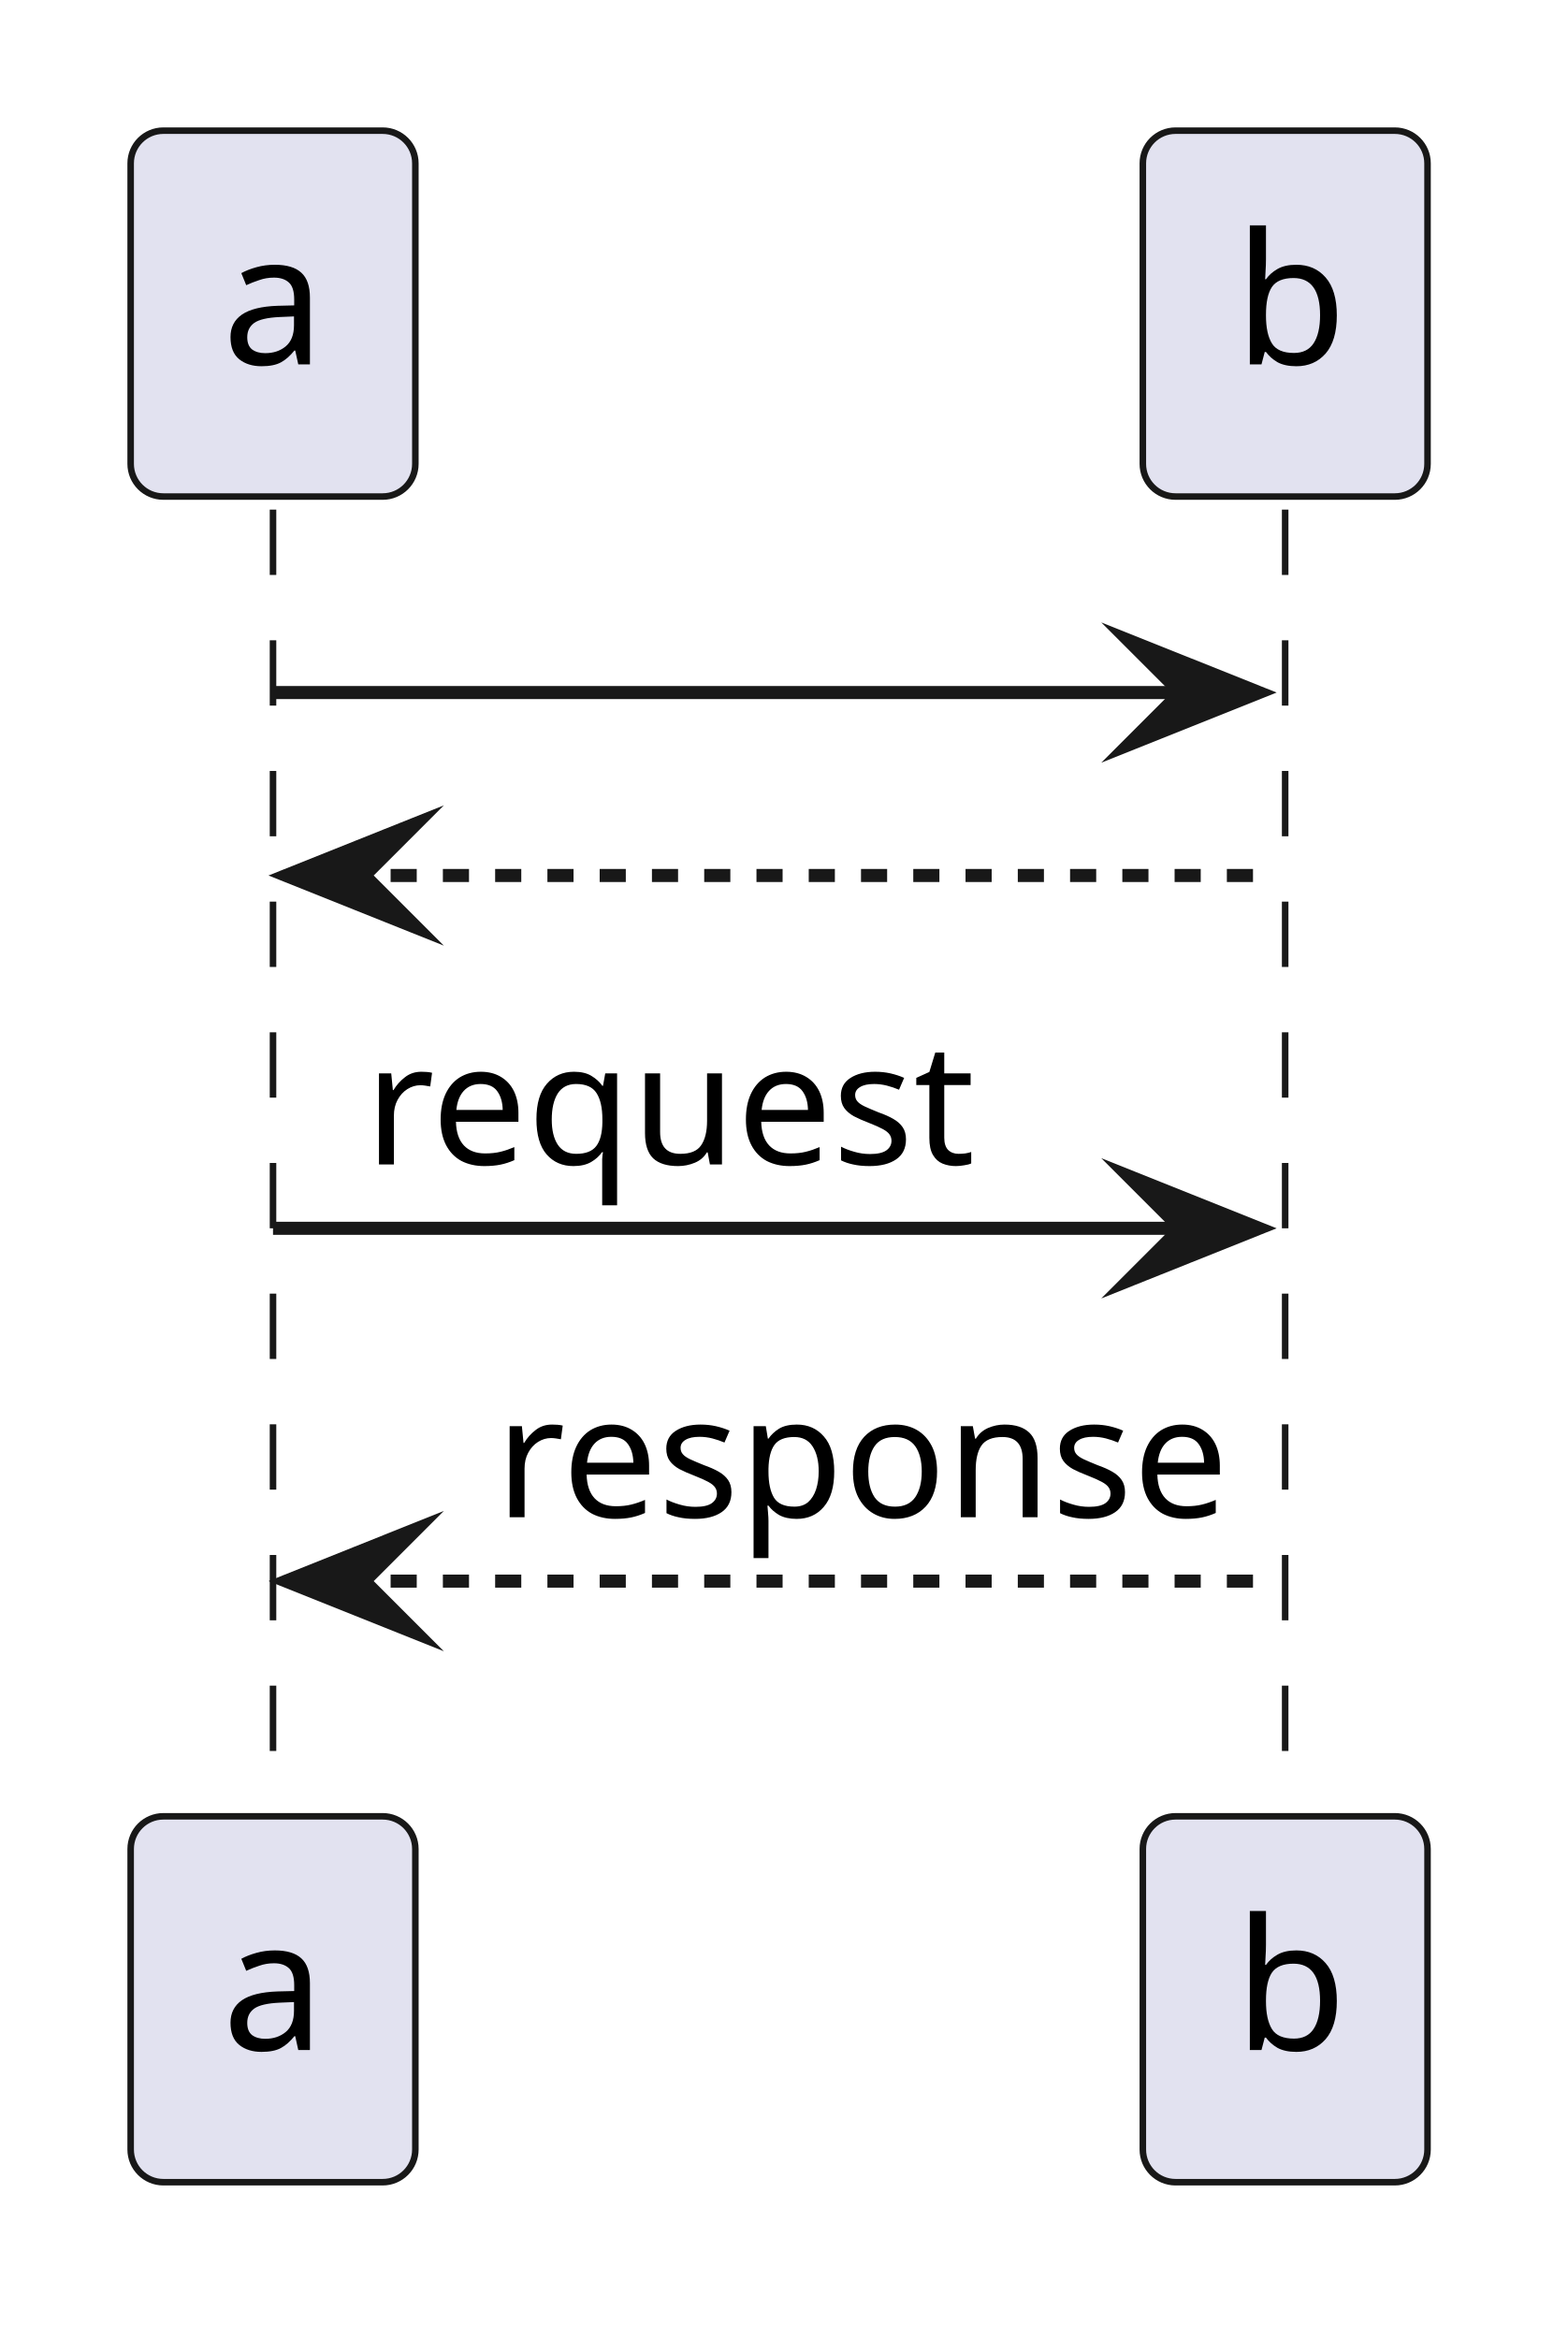
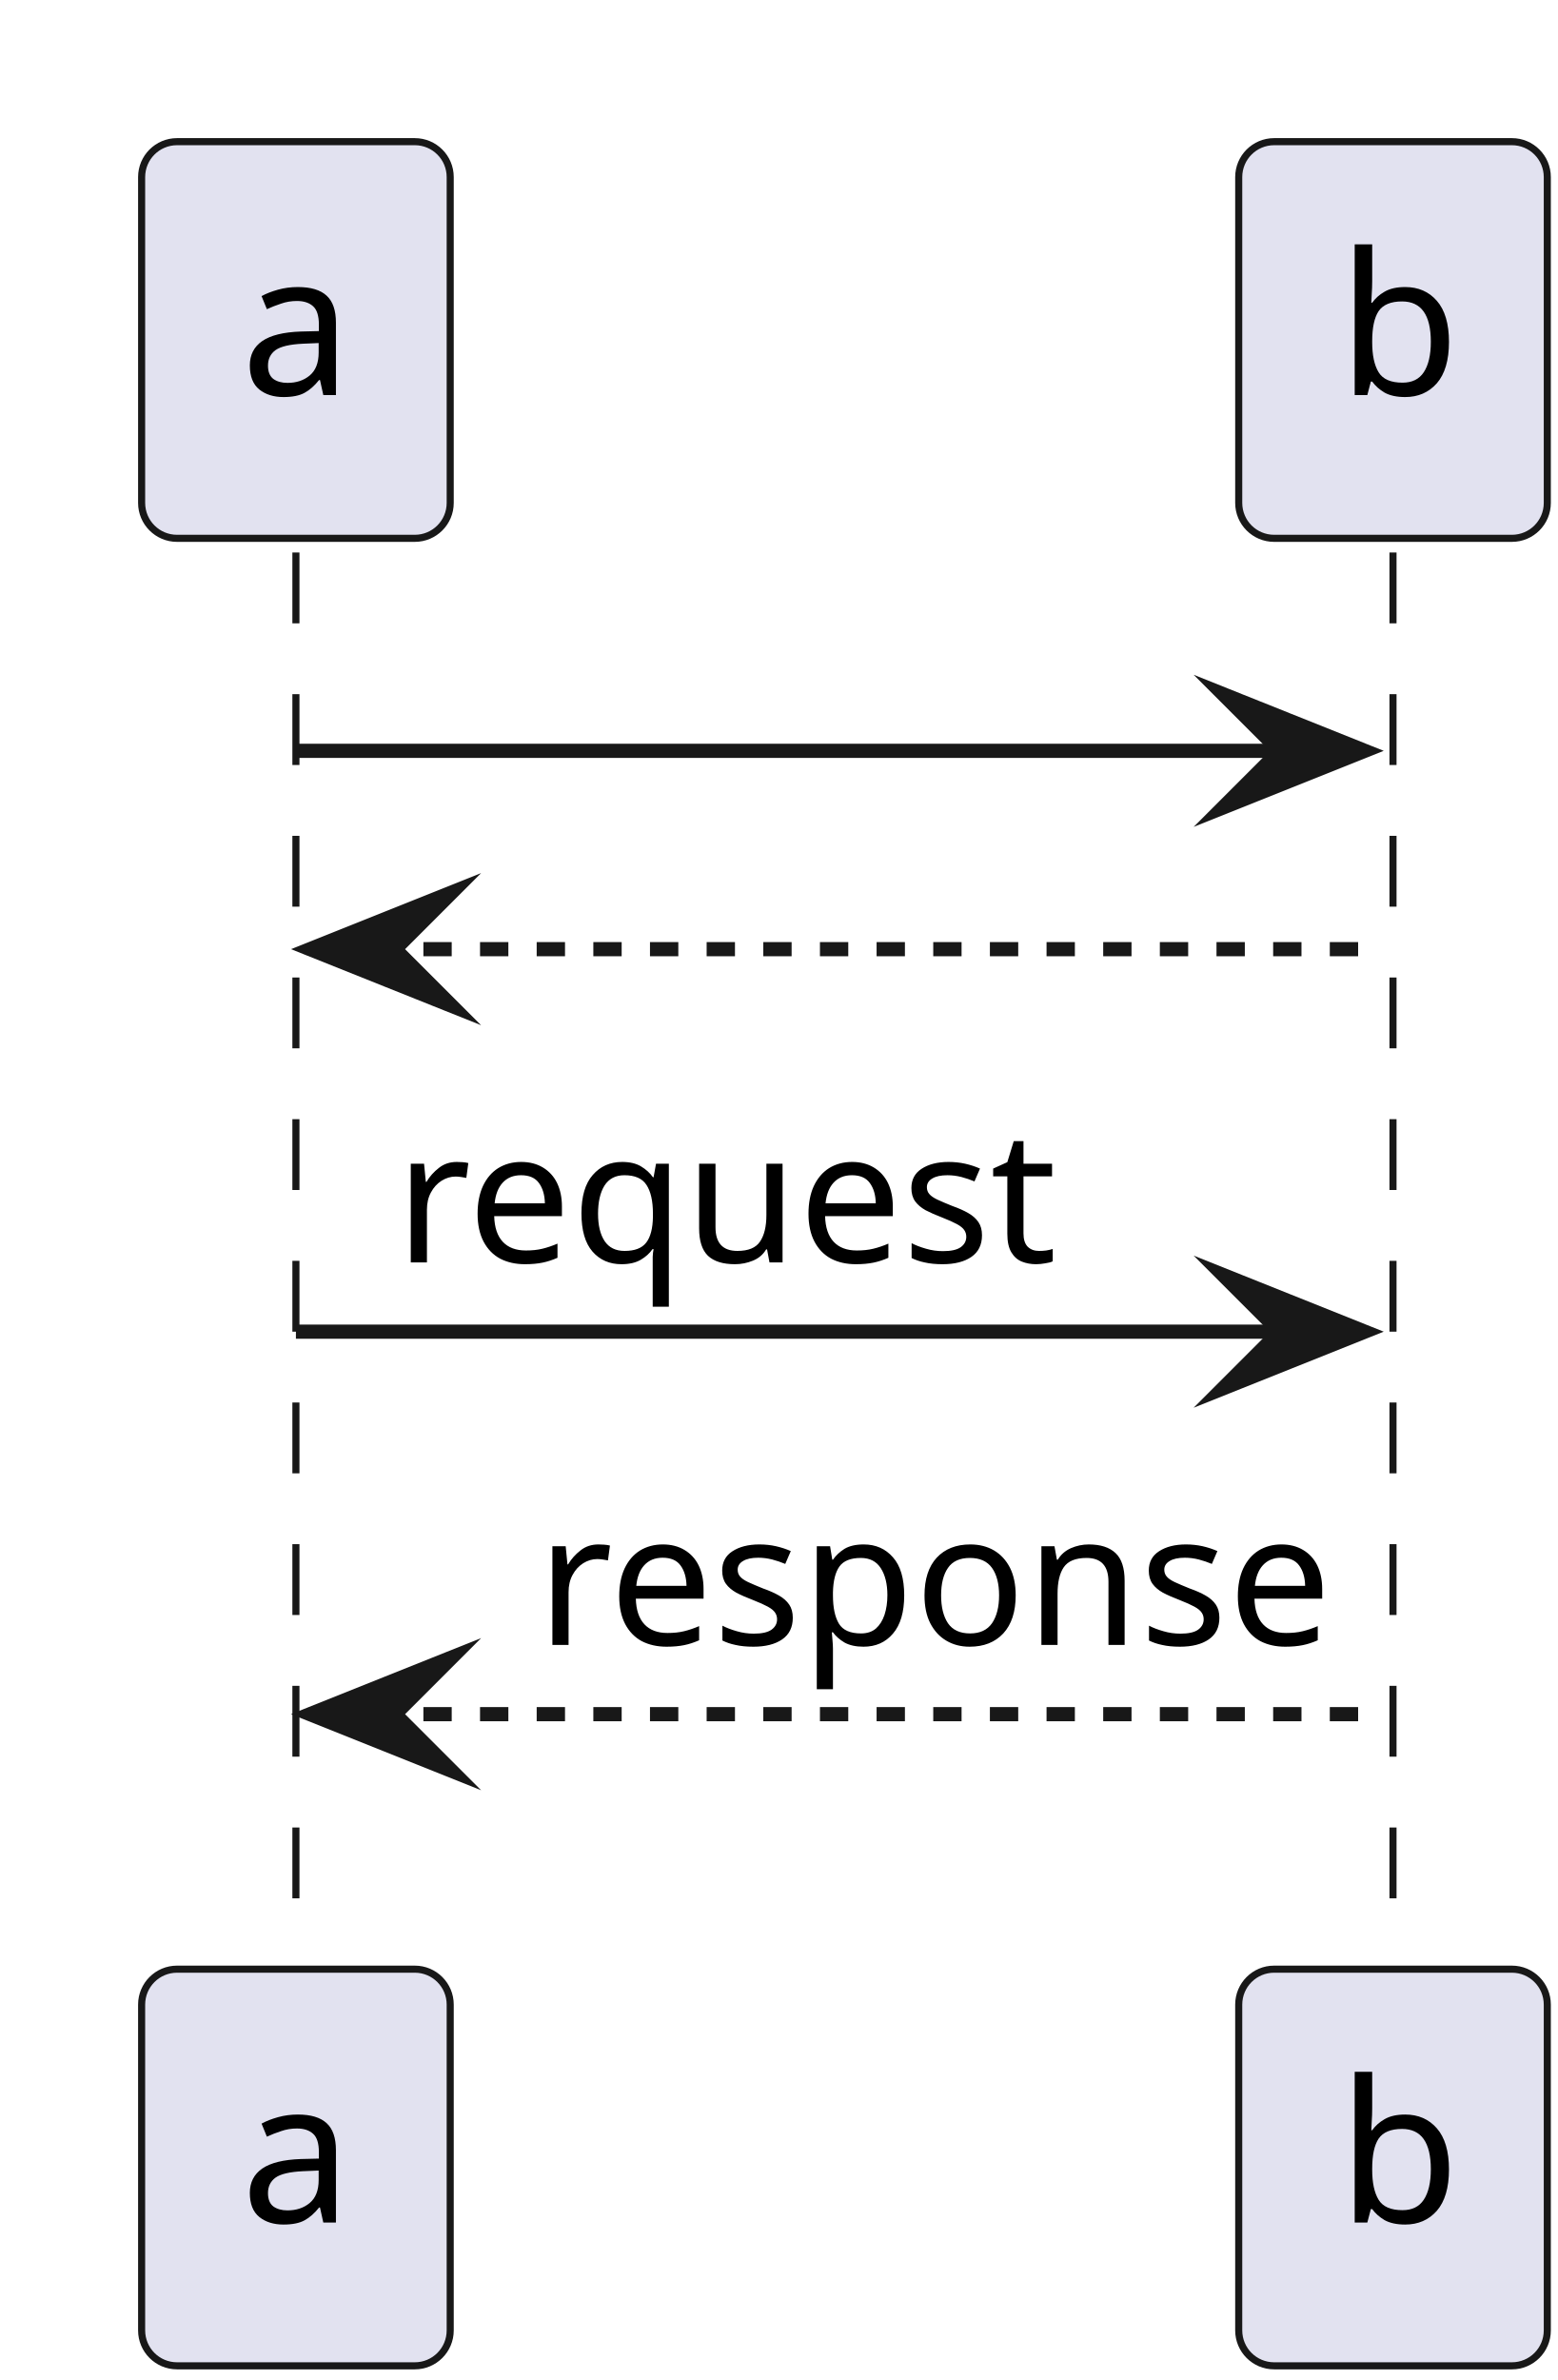
- <svg xmlns="http://www.w3.org/2000/svg" version="1.1" data-diagram-type="SEQUENCE" style="width:120px;height:179px;background:#FFFFFF;" width="120px" height="179px" viewBox="0 0 120 179" zoomAndPan="magnify" preserveAspectRatio="none" contentStyleType="text/css">
+ <svg xmlns="http://www.w3.org/2000/svg" version="1.1" data-diagram-type="SEQUENCE" style="width:110px;height:168px;background:#FFFFFF;" width="110px" height="168px" viewBox="0 0 110 168" zoomAndPan="magnify" preserveAspectRatio="none" contentStyleType="text/css">
  <defs />
  <g font-family="sans-serif" lengthAdjust="spacing">
    <g>
      <rect x="17.394" y="39" width="8" height="100" fill="#000" fill-opacity="0" />
      <line x1="20.894" y1="39" x2="20.894" y2="139" style="stroke:#181818;stroke-width:0.5;stroke-dasharray:5,5;" />
    </g>
    <g>
      <rect x="94.856" y="39" width="8" height="100" fill="#000" fill-opacity="0" />
      <line x1="98.356" y1="39" x2="98.356" y2="139" style="stroke:#181818;stroke-width:0.5;stroke-dasharray:5,5;" />
    </g>
    <rect x="10" y="10" width="21.788" height="28" fill="#E2E2F0" rx="2.5" ry="2.5" style="stroke:#181818;stroke-width:0.5;" />
    <text x="17" y="27.889" fill="#000" font-size="14">a</text>
    <rect x="87.463" y="10" width="21.788" height="28" fill="#E2E2F0" rx="2.5" ry="2.5" style="stroke:#181818;stroke-width:0.5;" />
    <text x="94.463" y="27.889" fill="#000" font-size="14">b</text>
    <rect x="10" y="139" width="21.788" height="28" fill="#E2E2F0" rx="2.5" ry="2.5" style="stroke:#181818;stroke-width:0.5;" />
    <text x="17" y="156.889" fill="#000" font-size="14">a</text>
    <rect x="87.463" y="139" width="21.788" height="28" fill="#E2E2F0" rx="2.5" ry="2.5" style="stroke:#181818;stroke-width:0.5;" />
    <text x="94.463" y="156.889" fill="#000" font-size="14">b</text>
    <polygon points="86.356,49,96.356,53,86.356,57,90.356,53" fill="#181818" style="stroke:#181818;stroke-width:1;stroke-linejoin:miter;stroke-miterlimit:10;" />
    <line x1="20.894" y1="53" x2="92.356" y2="53" style="stroke:#181818;stroke-width:1;" />
    <polygon points="31.894,63,21.894,67,31.894,71,27.894,67" fill="#181818" style="stroke:#181818;stroke-width:1;stroke-linejoin:miter;stroke-miterlimit:10;" />
    <line x1="25.894" y1="67" x2="97.356" y2="67" style="stroke:#181818;stroke-width:1;stroke-dasharray:2,2;" />
    <polygon points="86.356,90,96.356,94,86.356,98,90.356,94" fill="#181818" style="stroke:#181818;stroke-width:1;stroke-linejoin:miter;stroke-miterlimit:10;" />
    <line x1="20.894" y1="94" x2="92.356" y2="94" style="stroke:#181818;stroke-width:1;" />
    <text x="27.894" y="89.111" fill="#000" font-size="13" textLength="43.306">request</text>
    <polygon points="31.894,117,21.894,121,31.894,125,27.894,121" fill="#181818" style="stroke:#181818;stroke-width:1;stroke-linejoin:miter;stroke-miterlimit:10;" />
    <line x1="25.894" y1="121" x2="97.356" y2="121" style="stroke:#181818;stroke-width:1;stroke-dasharray:2,2;" />
-     <text x="37.894" y="116.111" fill="#000" font-size="13" textLength="53.462">response</text>
+     <text x="37.894" y="116.111" fill="#000" font-size="13" textLength="53.463">response</text>
  </g>
</svg>
